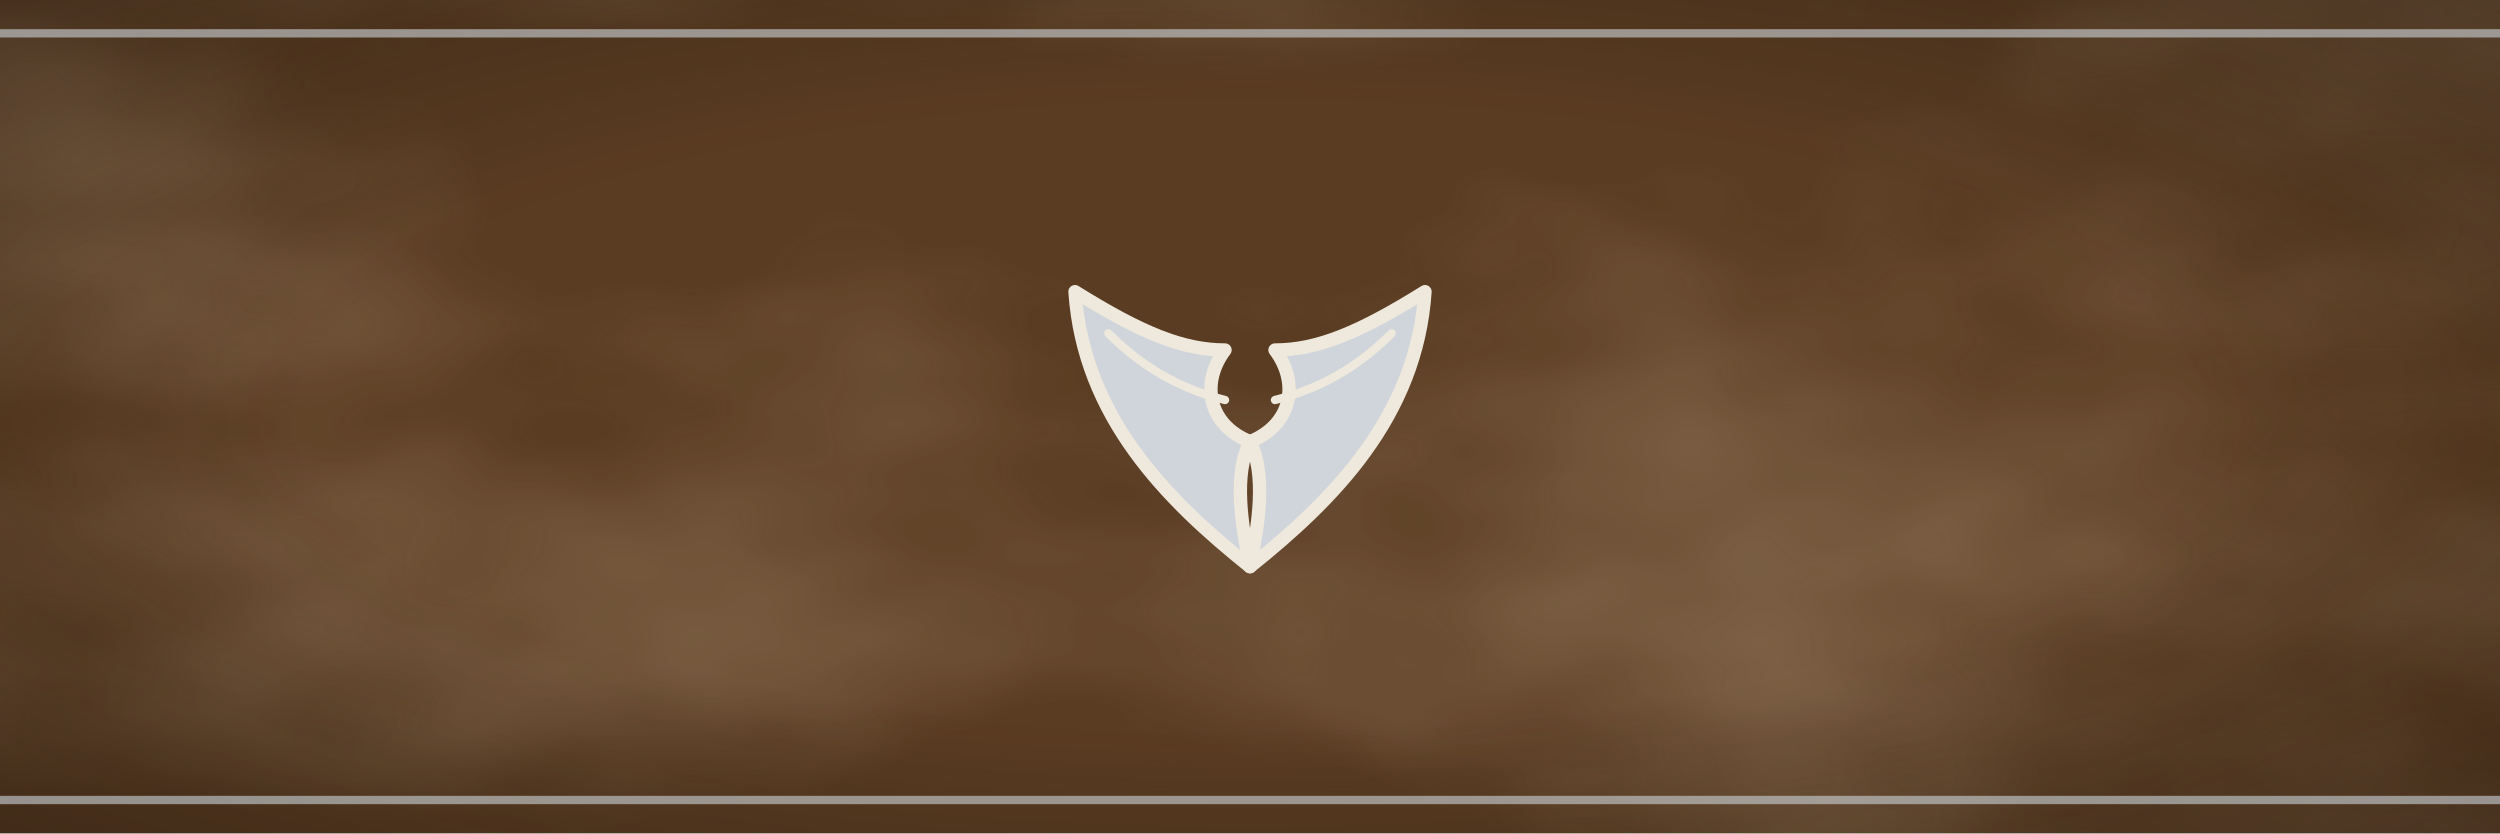
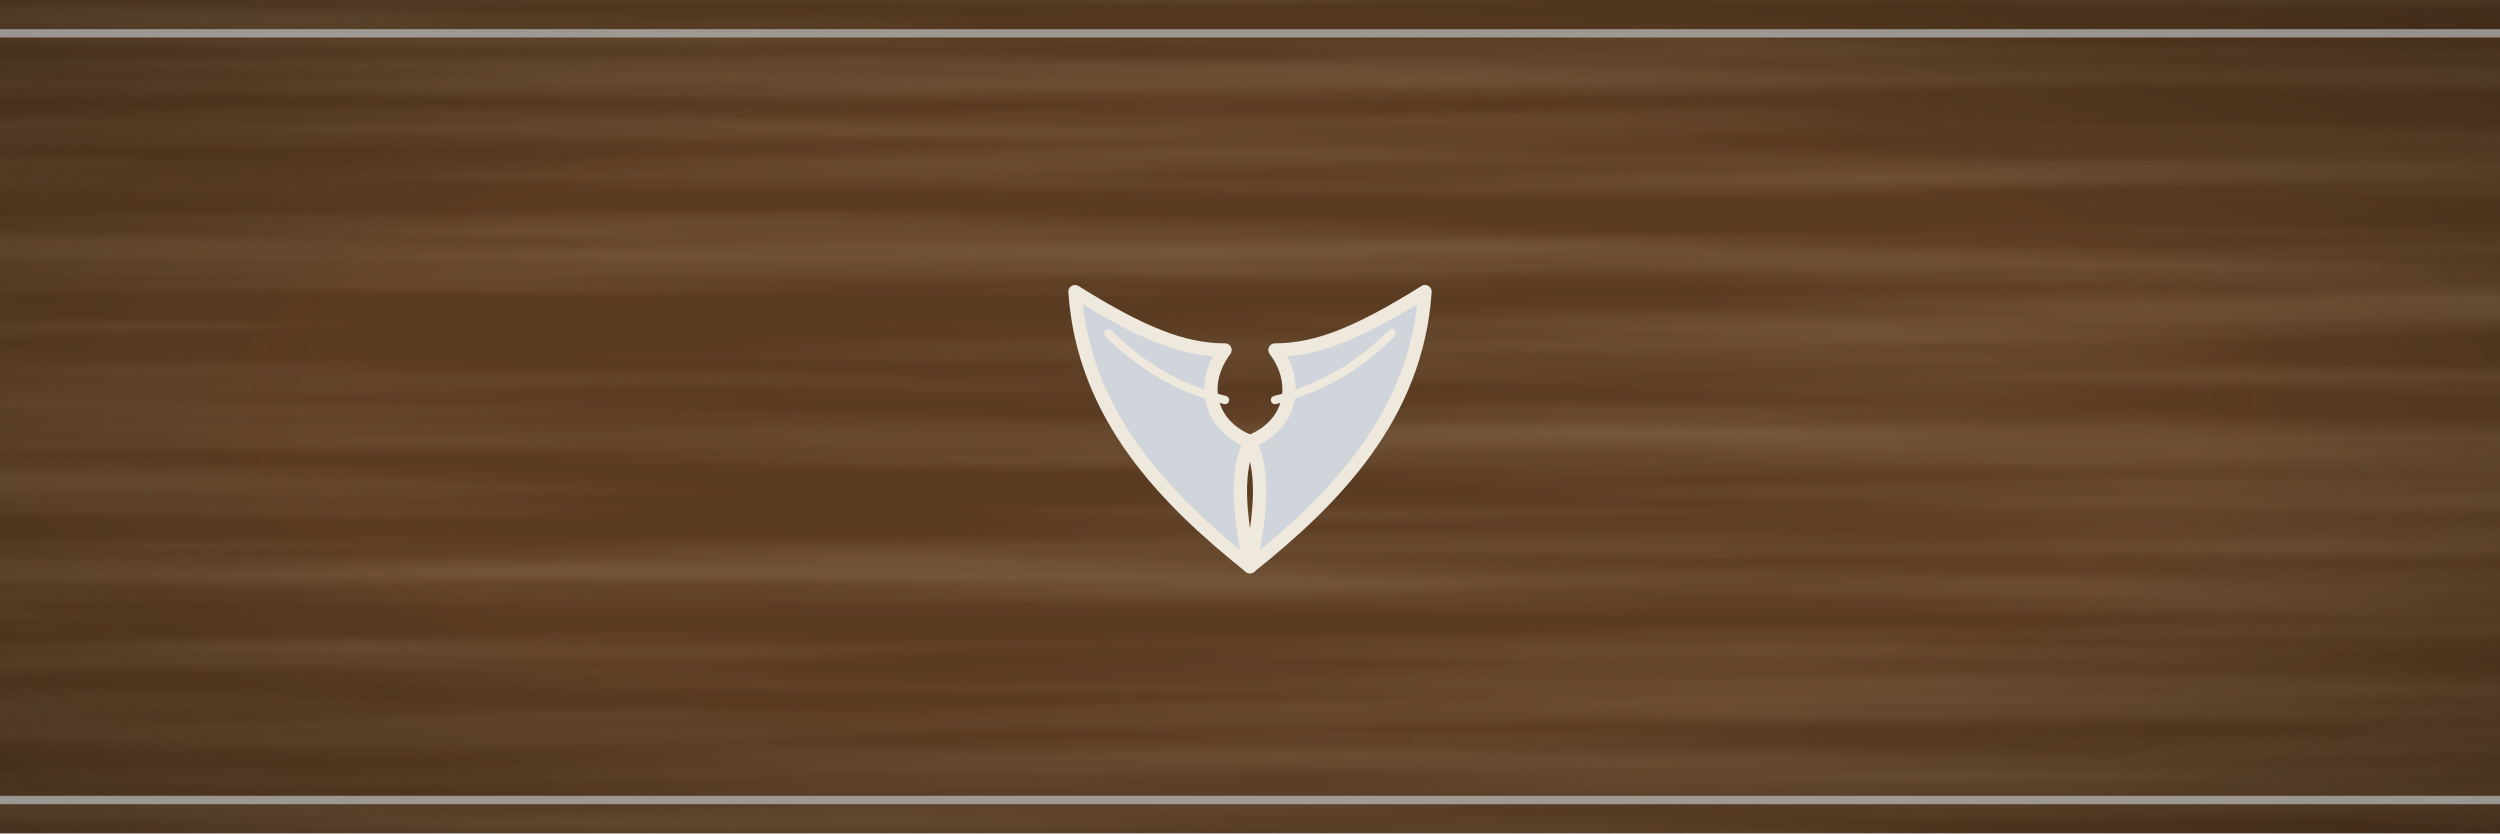
<svg xmlns="http://www.w3.org/2000/svg" viewBox="0 0 600 200" preserveAspectRatio="xMidYMid slice">
  <defs>
    <filter id="m" x="0" y="0" width="100%" height="100%">
-       <feTurbulence type="fractalNoise" baseFrequency=".006 .011" numOctaves="4" seed="68" />
-       <feColorMatrix values="0 0 0 0 .55  0 0 0 0 .40  0 0 0 0 .26  0 0 0 1.25 -.5" />
+       <feTurbulence type="fractalNoise" baseFrequency=".003 .09" numOctaves="3" seed="68" />
+       <feColorMatrix values="0 0 0 0 .30  0 0 0 0 .19  0 0 0 0 .10  0 0 0 1.6 -.55" />
    </filter>
    <radialGradient id="v" cx=".5" cy=".5" r=".75">
      <stop offset=".5" stop-color="#1c120a" stop-opacity="0" />
      <stop offset="1" stop-color="#1c120a" stop-opacity=".45" />
    </radialGradient>
  </defs>
  <rect width="600" height="200" fill="#5a3c22" />
  <rect width="600" height="200" filter="url(#m)" opacity=".55" />
  <rect width="600" height="200" fill="url(#v)" />
  <path d="M0 8H600M0 192H600" stroke="#cfd5da" stroke-width="2" opacity=".6" />
  <g transform="translate(250 50)">
    <path d="M50 86C30 70 10 50 8 20C24 30 34 34 44 34C38 42 40 52 50 56C46 64 48 76 50 86Z" fill="#cfd5da" stroke="#efe8dc" stroke-width="3.2" stroke-linejoin="round" stroke-linecap="round" />
    <path d="M50 86C70 70 90 50 92 20C76 30 66 34 56 34C62 42 60 52 50 56C54 64 52 76 50 86Z" fill="#cfd5da" stroke="#efe8dc" stroke-width="3.2" stroke-linejoin="round" stroke-linecap="round" />
    <path d="M16 30C26 40 36 44 44 46M84 30C74 40 64 44 56 46" fill="none" stroke="#efe8dc" stroke-width="2" stroke-linejoin="round" stroke-linecap="round" />
  </g>
</svg>
